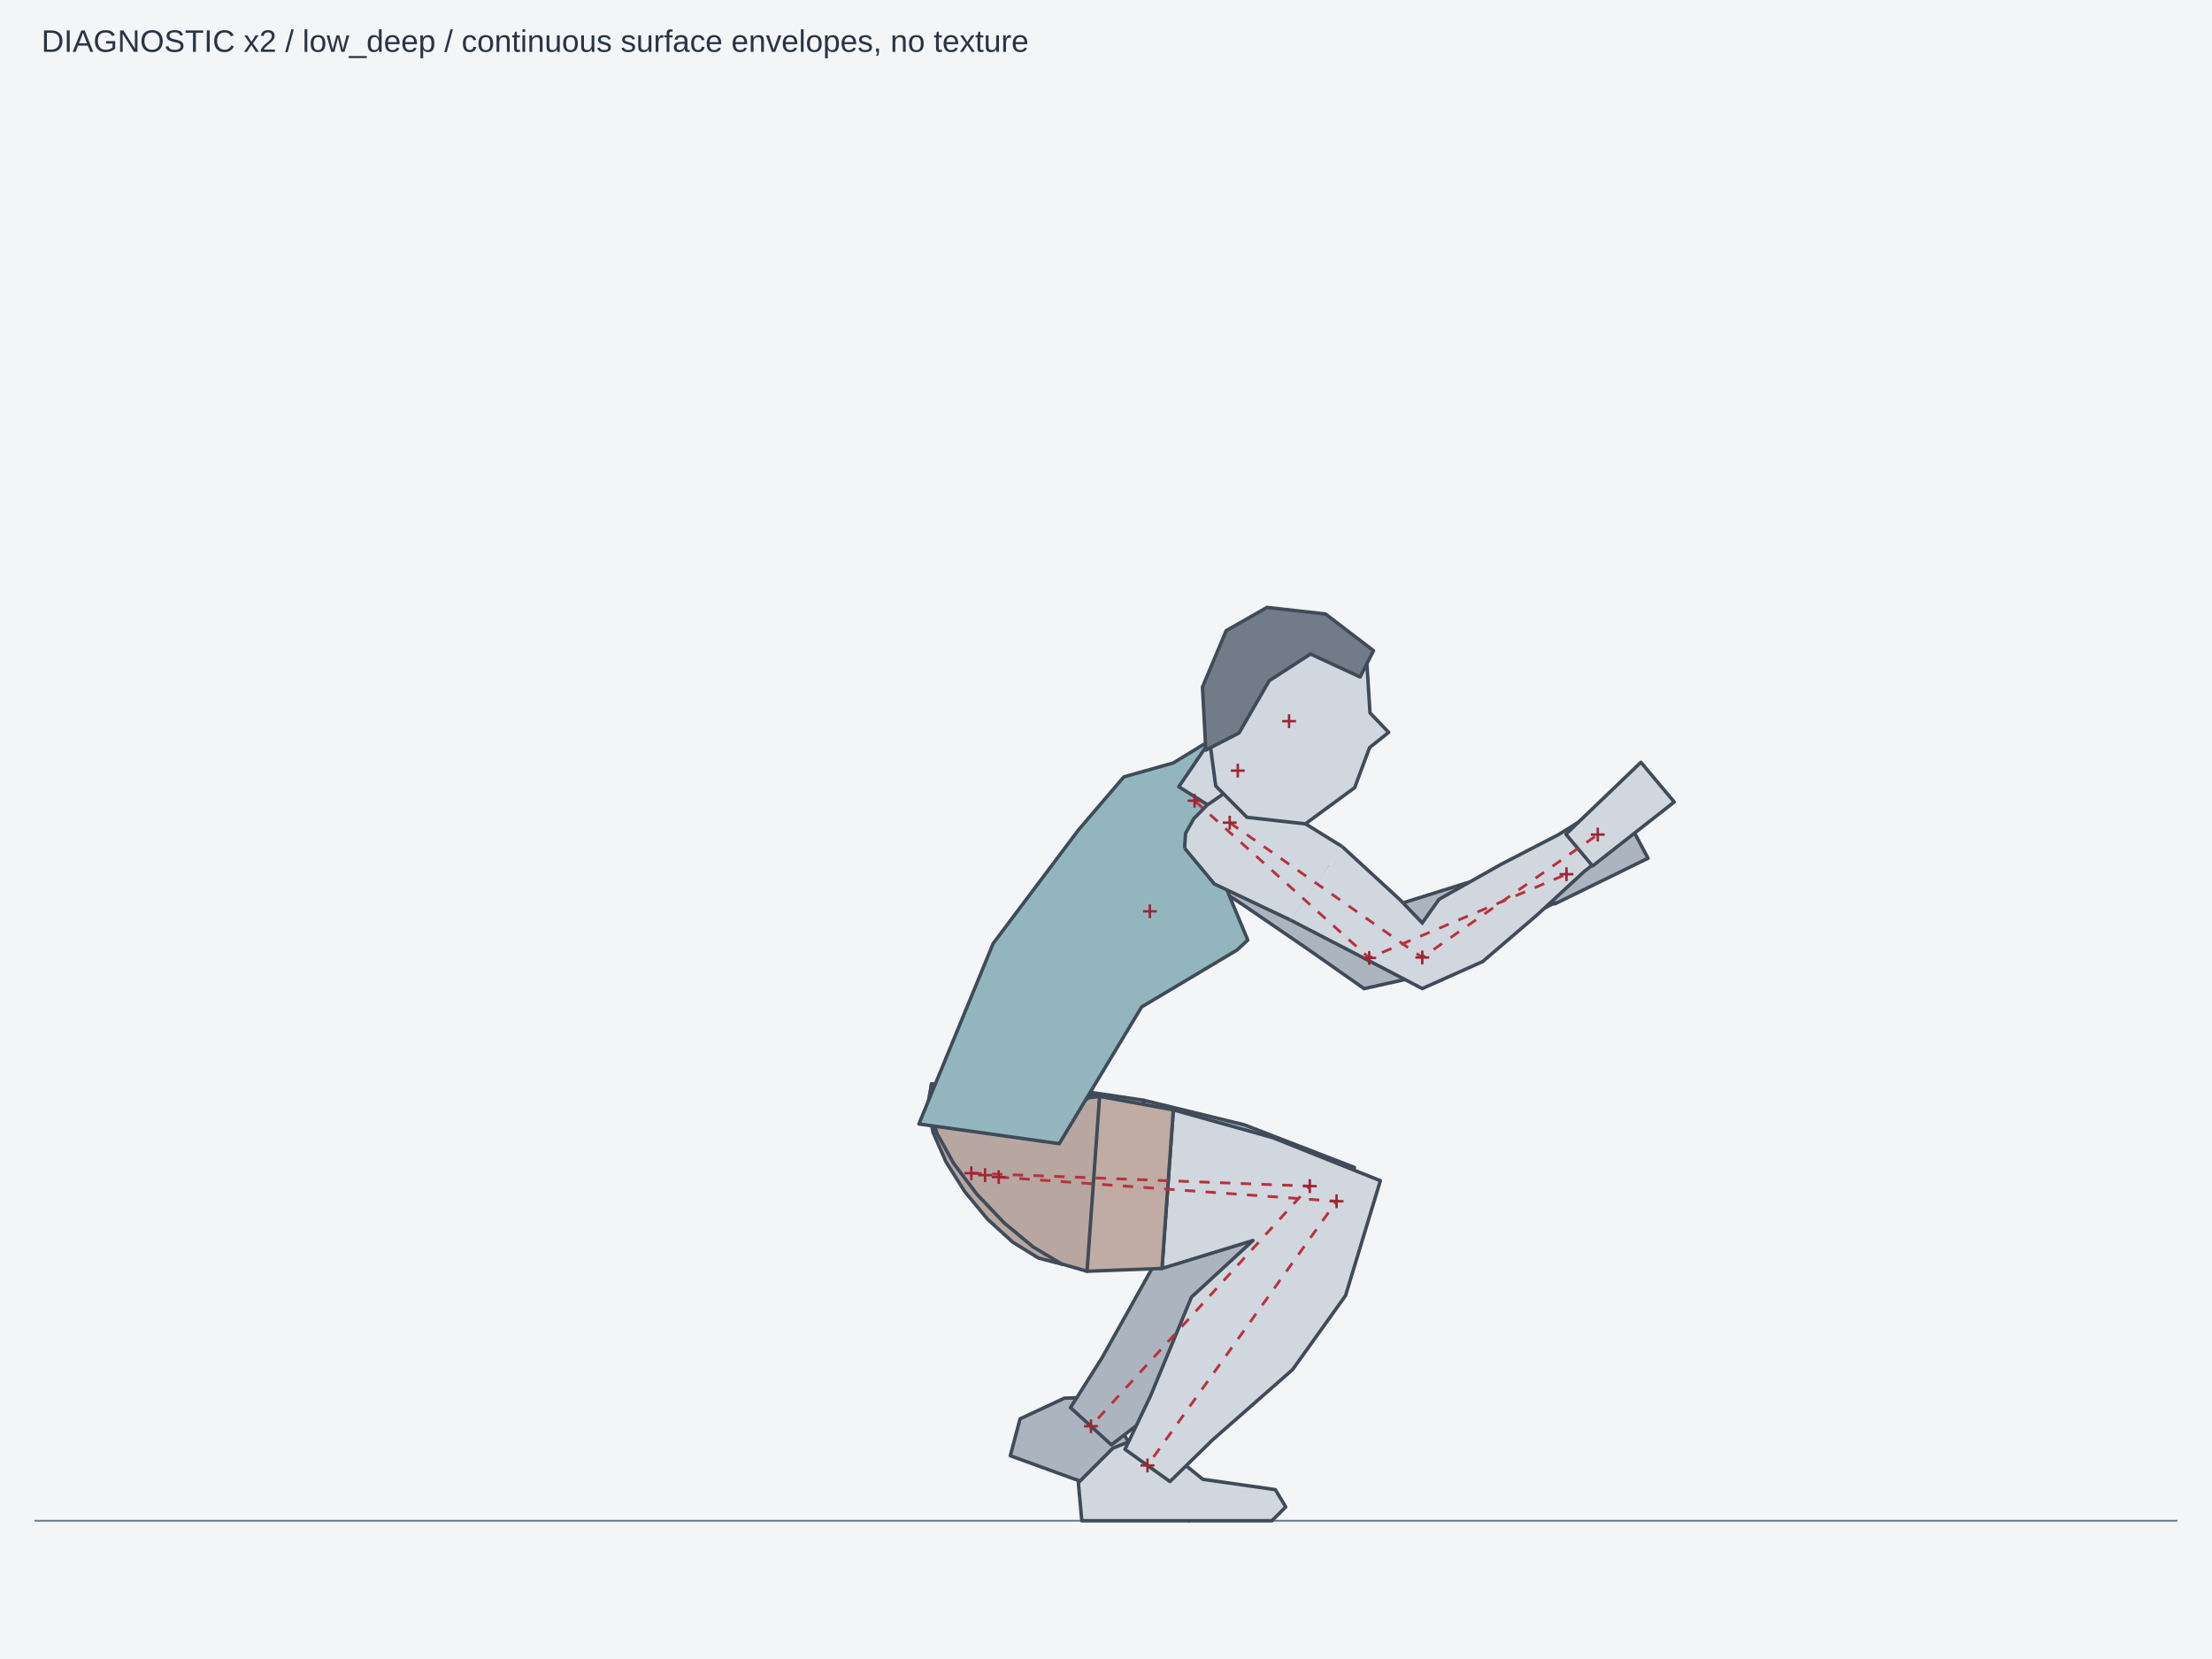
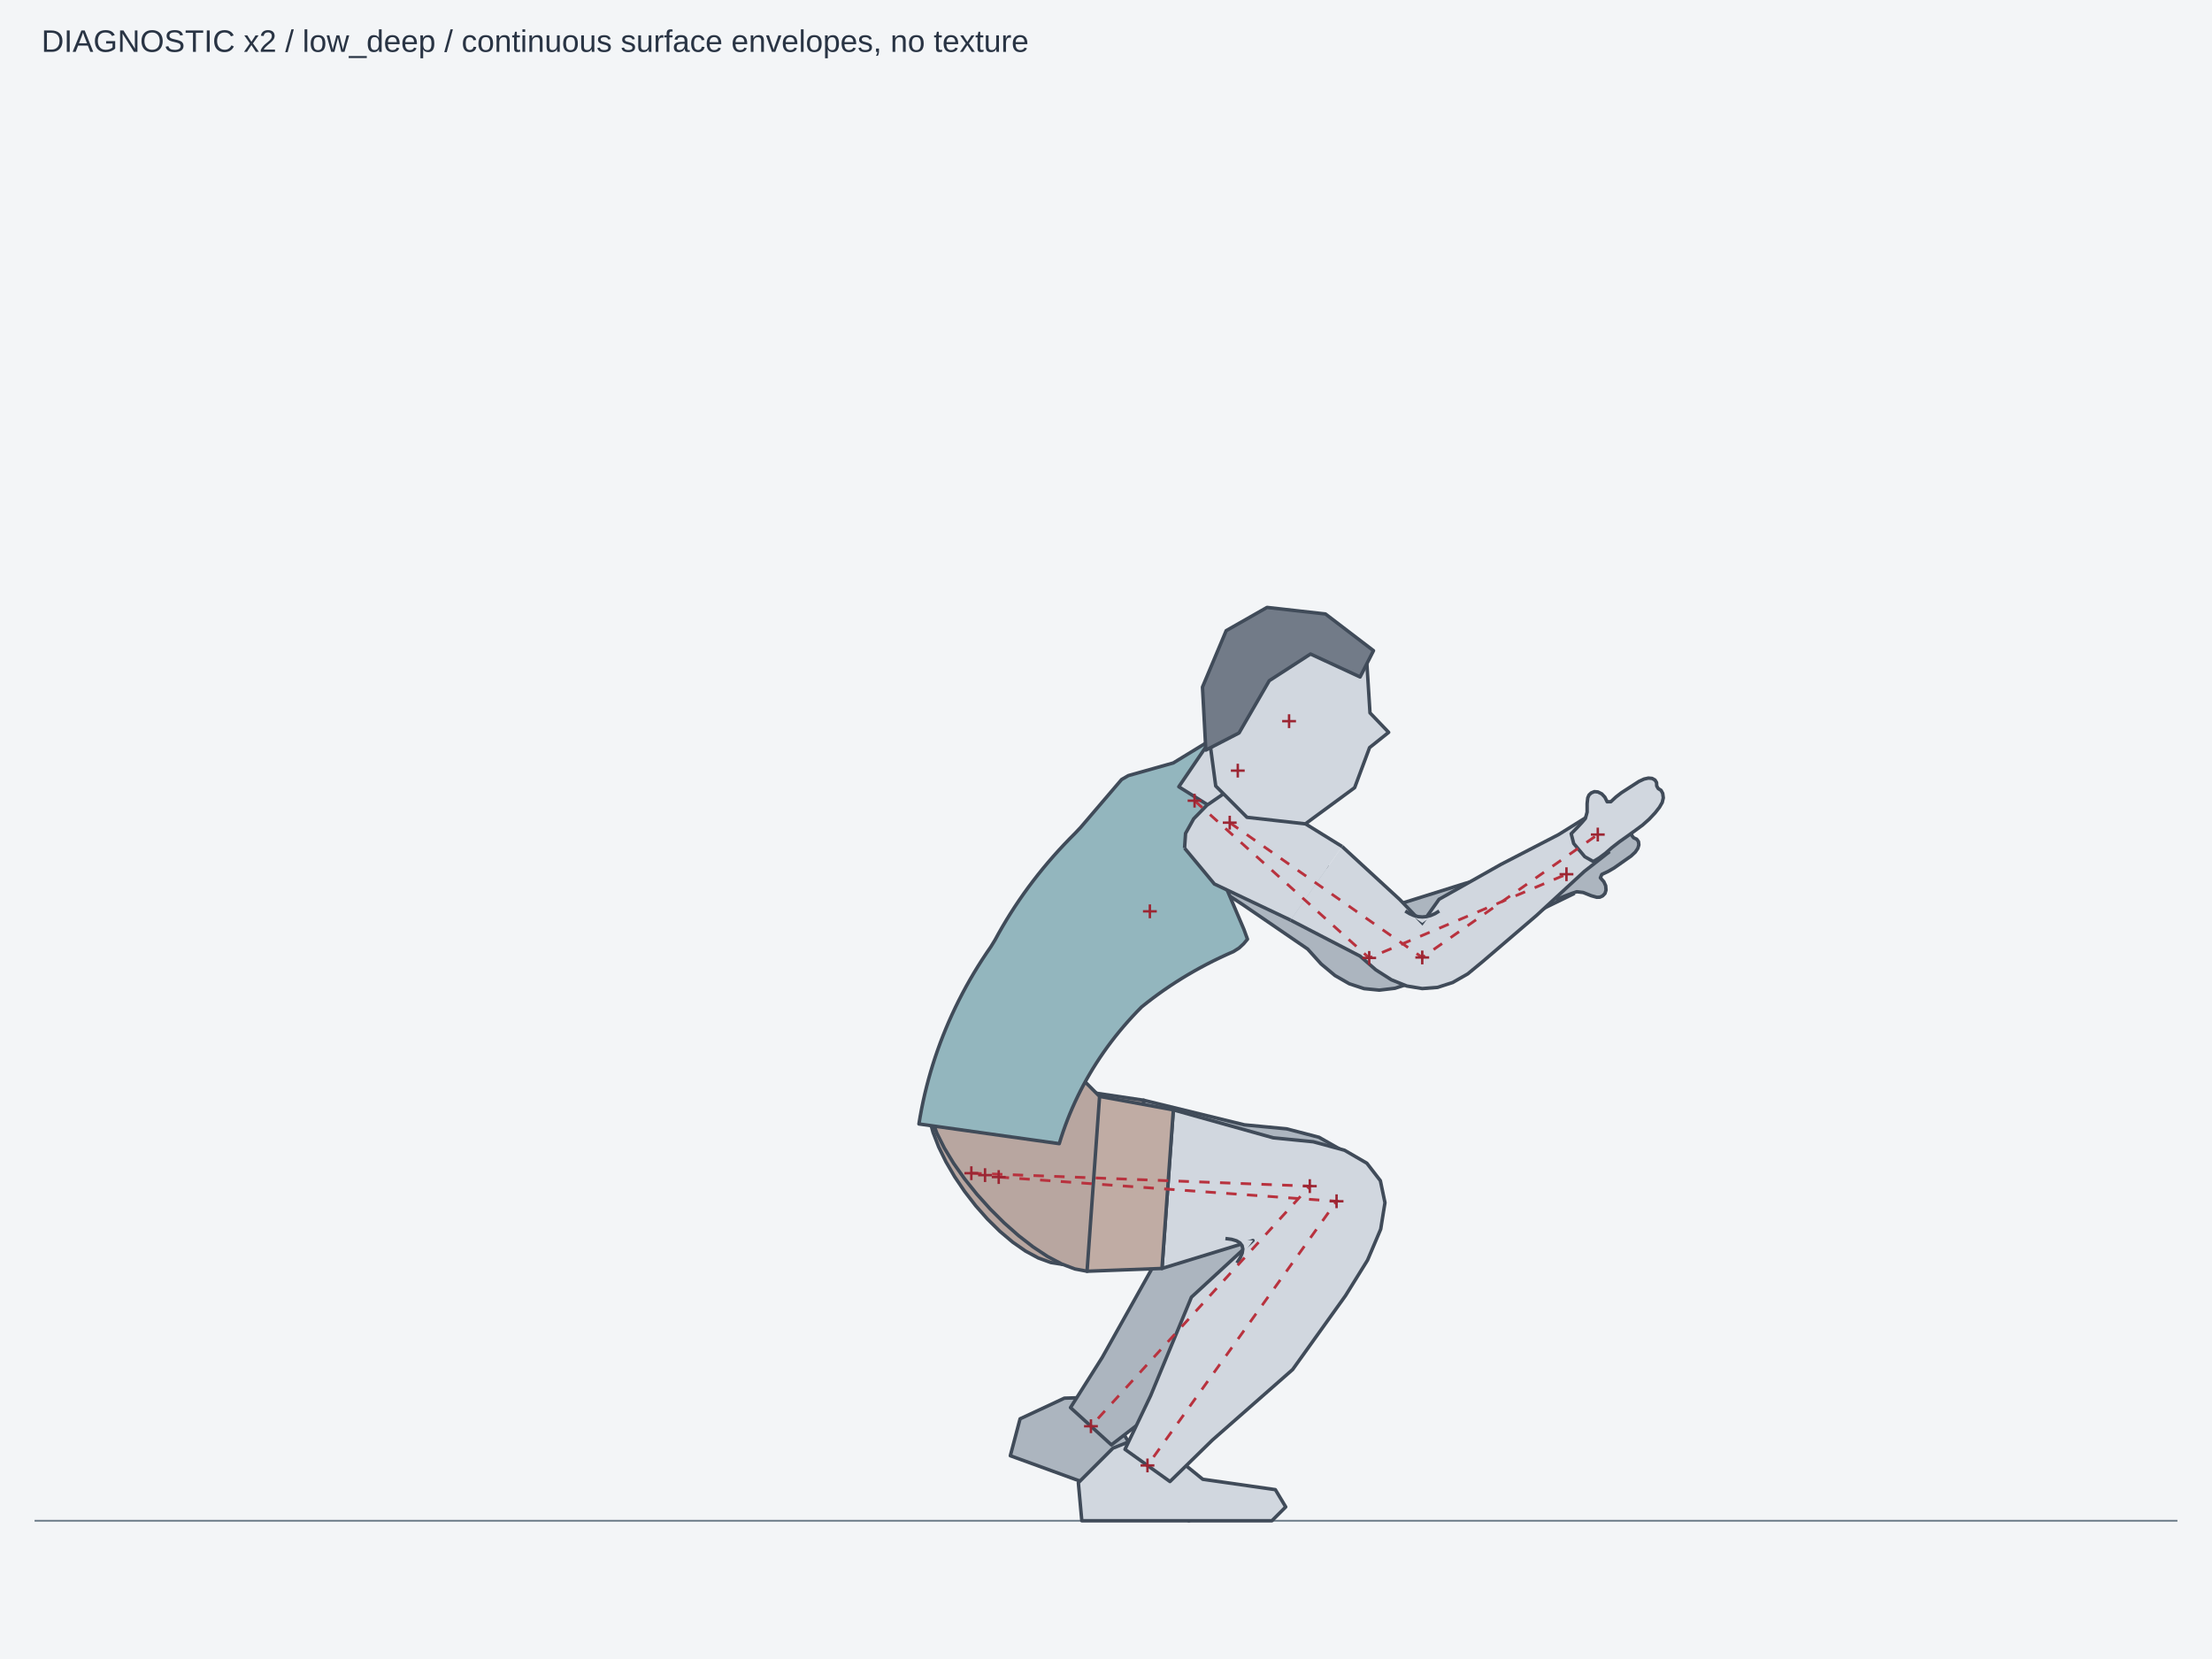
<svg xmlns="http://www.w3.org/2000/svg" width="1280" height="960" viewBox="0 0 1280 960">
  <rect width="100%" height="100%" fill="#f3f5f7" />
  <g font-family="Arial, sans-serif" fill="#293444">
    <text x="24" y="30" font-size="18">DIAGNOSTIC x2 / low_deep / continuous surface envelopes, no texture</text>
    <path d="M20 880H1260" stroke="#687885" />
    <g transform="translate(640 880) scale(2 -2)">
      <polygon points="-27.683,18.811 -24.861,29.490 -12.043,35.466 -1.278,35.805 9.310,18.117 28.018,8.115 29.127,2.391 24.000,0.000" fill="#acb5bf" stroke="#404b59" stroke-width="1" stroke-linejoin="round" />
-       <polygon points="10.881,121.670 40.030,114.553 71.880,102.227 58.339,69.408 40.608,49.957 15.171,32.442 1.556,21.959 -10.269,32.737 -1.088,47.263 14.003,74.209 29.566,84.500 29.566,84.500 29.566,84.500 9.126,75.704" fill="#acb5bf" stroke="#404b59" stroke-width="1" stroke-linejoin="round" />
+       <polygon points="10.881,121.670 40.030,114.553 52.248,113.393 61.629,110.952 68.173,107.230 71.880,102.227 72.750,95.944 70.783,88.380 65.980,79.534 58.339,69.408 40.608,49.957 15.171,32.442 1.556,21.959 -10.269,32.737 -1.088,47.263 14.003,74.209 29.566,84.500 29.566,84.500 29.566,84.500 9.126,75.704" fill="#acb5bf" stroke="#404b59" stroke-width="1" stroke-linejoin="round" />
+       <polygon points="29.566,84.500 21.572,84.805 23.361,84.641 24.732,84.302 25.685,83.787 26.220,83.098 26.337,82.233 26.035,81.193 25.315,79.978 24.177,78.587" fill="#acb5bf" stroke="none" stroke-width="1" stroke-linejoin="round" />
+       <polyline points="21.572,84.805 23.361,84.641 24.732,84.302 25.685,83.787 26.220,83.098 26.337,82.233 26.035,81.193 25.315,79.978 24.177,78.587" fill="none" stroke="#404b59" stroke-width="1" />
      <polygon points="-38.007,125.538 -16.425,125.715 -10.574,124.848 10.881,121.670 9.126,75.704 -12.509,74.171" fill="#a39795" stroke="#404b59" stroke-width="1" stroke-linejoin="round" />
      <polygon points="-7.000,0.000 -8.000,11.000 2.000,21.000 12.000,25.000 28.000,12.000 49.000,9.000 52.000,4.000 48.000,0.000" fill="#d1d7df" stroke="#404b59" stroke-width="1" stroke-linejoin="round" />
-       <polygon points="19.480,118.882 48.376,110.796 79.383,98.389 69.311,65.145 53.992,43.743 30.793,23.357 18.505,11.344 5.495,20.656 12.903,36.161 24.718,64.695 42.531,81.084 42.531,81.084 42.531,81.084 16.192,73.000" fill="#d1d7df" stroke="#404b59" stroke-width="1" stroke-linejoin="round" />
+       <polygon points="19.480,118.882 48.376,110.796 59.979,109.647 69.014,107.197 75.482,103.444 79.383,98.389 80.716,92.031 79.482,84.372 75.680,75.410 69.311,65.145 53.992,43.743 30.793,23.357 18.505,11.344 5.495,20.656 12.903,36.161 24.718,64.695 42.531,81.084 42.531,81.084 42.531,81.084 16.192,73.000" fill="#d1d7df" stroke="#404b59" stroke-width="1" stroke-linejoin="round" />
+       <polygon points="42.531,81.084 34.551,81.656 36.349,81.420 37.751,80.999 38.759,80.392 39.372,79.600 39.590,78.623 39.413,77.460 38.841,76.112 37.874,74.578" fill="#d1d7df" stroke="none" stroke-width="1" stroke-linejoin="round" />
+       <polyline points="34.551,81.656 36.349,81.420 37.751,80.999 38.759,80.392 39.372,79.600 39.590,78.623 39.413,77.460 38.841,76.112 37.874,74.578" fill="none" stroke="#404b59" stroke-width="1" />
      <polygon points="-29.252,124.379 -7.676,123.836 -1.857,122.774 19.480,118.882 16.192,73.000 -5.482,72.190" fill="#c0aca4" stroke="#404b59" stroke-width="1" stroke-linejoin="round" />
-       <polygon points="-50.475,126.411 -13.835,121.261 -12.310,117.700 -12.093,116.393 -12.690,116.786 -13.607,118.324 -14.348,120.454 -14.420,122.621 -13.326,124.271 -10.574,124.848 -12.509,74.171 -19.593,76.032 -27.019,80.632 -34.282,87.269 -40.876,95.239 -46.298,103.841 -50.042,112.372 -51.602,120.129 -50.475,126.411" fill="#b8a6a0" stroke="#404b59" stroke-width="1" stroke-linejoin="round" />
-       <polygon points="-50.475,126.411 -13.835,121.261 -11.934,117.624 -10.728,116.115 -9.927,116.217 -9.242,117.412 -8.381,119.183 -7.057,121.012 -4.979,122.381 -1.857,122.774 -5.482,72.190 -12.858,74.308 -21.076,79.213 -29.464,86.178 -37.351,94.473 -44.066,103.372 -48.939,112.147 -51.299,120.069 -50.475,126.411" fill="#b8a6a0" stroke="#404b59" stroke-width="1" stroke-linejoin="round" />
-       <polygon points="39.966,212.725 43.315,208.509 57.061,197.523 71.729,180.278 77.769,172.478 84.413,178.292 104.028,184.445 122.126,189.411 130.882,192.585 135.571,181.539 127.206,177.445 111.061,167.876 93.009,158.041 74.670,153.960 58.347,165.415 39.663,178.201 18.038,192.351 11.278,203.950 11.675,207.945 14.329,211.522 18.565,214.478 23.713,216.605 29.099,217.699 34.052,217.554 37.898,215.965" fill="#acb5bf" stroke="none" stroke-width="1" stroke-linejoin="round" />
+       <polygon points="-50.475,126.411 -51.406,123.498 -51.602,120.129 -51.126,116.391 -50.042,112.372 -48.411,108.159 -46.298,103.841 -43.765,99.505 -40.876,95.239 -37.694,91.131 -34.282,87.269 -30.702,83.740 -27.019,80.632 -23.295,78.034 -19.593,76.032 -15.976,74.715 -12.509,74.171 -10.574,124.848 -10.673,125.367 -10.772,125.885 -10.872,126.404 -10.971,126.922 -11.071,127.441 -11.170,127.959 -11.270,128.478 -11.369,128.996 -11.469,129.515 -11.568,130.033 -11.668,130.552 -11.767,131.071 -11.867,131.589 -11.966,132.108 -12.065,132.626 -12.165,133.145" fill="#b8a6a0" stroke="#404b59" stroke-width="1" stroke-linejoin="round" />
+       <polygon points="-50.475,126.411 -51.327,123.483 -51.299,120.069 -50.475,116.260 -48.939,112.147 -46.775,107.820 -44.066,103.372 -40.897,98.893 -37.351,94.473 -33.512,90.205 -29.464,86.178 -25.291,82.484 -21.076,79.213 -16.904,76.458 -12.858,74.308 -9.023,72.855 -5.482,72.190 -1.857,122.774 -2.501,123.422 -3.145,124.070 -3.789,124.719 -4.434,125.367 -5.078,126.015 -5.722,126.663 -6.366,127.311 -7.011,127.959 -7.655,128.607 -8.299,129.256 -8.944,129.904 -9.588,130.552 -10.232,131.200 -10.876,131.848 -11.521,132.496 -12.165,133.145" fill="#b8a6a0" stroke="#404b59" stroke-width="1" stroke-linejoin="round" />
+       <polygon points="39.966,212.725 43.315,208.509 57.061,197.523 71.729,180.278 77.769,172.478 84.413,178.292 104.028,184.445 122.126,189.411 130.882,192.585 135.571,181.539 127.206,177.445 111.061,167.876 93.009,158.041 88.236,155.564 83.588,154.058 79.066,153.524 74.670,153.960 70.400,155.367 66.256,157.746 62.239,161.095 58.347,165.415 39.663,178.201 18.038,192.351 11.278,203.950 11.675,207.945 14.329,211.522 18.565,214.478 23.713,216.605 29.099,217.699 34.052,217.554 37.898,215.965" fill="#acb5bf" stroke="none" stroke-width="1" stroke-linejoin="round" />
      <polyline points="39.966,212.725 43.315,208.509 57.061,197.523 71.729,180.278 77.769,172.478 84.413,178.292 104.028,184.445 122.126,189.411 130.882,192.585" fill="none" stroke="#404b59" stroke-width="1" />
-       <polyline points="11.278,203.950 18.038,192.351 39.663,178.201 58.347,165.415 74.670,153.960 93.009,158.041 111.061,167.876 127.206,177.445 135.571,181.539" fill="none" stroke="#404b59" stroke-width="1" />
+       <polyline points="11.278,203.950 18.038,192.351 39.663,178.201 58.347,165.415 62.239,161.095 66.256,157.746 70.400,155.367 74.670,153.960 79.066,153.524 83.588,154.058 88.236,155.564 93.009,158.041 111.061,167.876 127.206,177.445 135.571,181.539" fill="none" stroke="#404b59" stroke-width="1" />
      <polyline points="11.278,203.950 11.675,207.945 14.329,211.522 18.565,214.478 23.713,216.605 29.099,217.699 34.052,217.554 37.898,215.965 39.966,212.725" fill="none" stroke="#404b59" stroke-width="1" />
-       <polygon points="124.229,189.073 149.779,204.923 156.821,191.679 129.863,178.478" fill="#acb5bf" stroke="#404b59" stroke-width="1" stroke-linejoin="round" />
-       <polygon points="-54.126,114.806 -32.644,167.026 -7.979,199.854 5.163,215.226 19.473,219.255 29.012,225.086 46.821,213.957 48.730,205.690 35.541,199.275 32.809,187.759 41.016,168.005 37.874,165.103 10.303,148.659 -13.525,109.100" fill="#93b6be" stroke="#404b59" stroke-width="1" stroke-linejoin="round" />
+       <polygon points="77.769,172.478 73.310,176.493 74.442,175.589 75.606,174.883 76.804,174.376 78.035,174.068 79.299,173.959 80.597,174.048 81.928,174.336 83.292,174.823" fill="#acb5bf" stroke="none" stroke-width="1" stroke-linejoin="round" />
+       <polyline points="73.310,176.493 74.442,175.589 75.606,174.883 76.804,174.376 78.035,174.068 79.299,173.959 80.597,174.048 81.928,174.336 83.292,174.823" fill="none" stroke="#404b59" stroke-width="1" />
+       <polygon points="125.511,188.792 127.136,189.996 129.064,191.163 131.295,192.292 133.676,193.672 136.208,195.301 138.542,196.768 140.679,198.075 142.922,199.182 145.270,200.091 147.235,200.655 148.818,200.873 150.176,200.661 151.311,200.018 151.957,199.229 152.115,198.294 152.646,197.614 153.551,197.189 154.061,196.497 154.174,195.538 153.864,194.524 153.131,193.454 151.939,192.340 150.291,191.180 148.642,190.020 146.994,188.861 145.263,187.856 143.450,187.005 143.039,186.022 144.029,184.906 144.573,183.723 144.671,182.472 144.371,181.492 143.673,180.781 142.877,180.414 141.983,180.392 140.384,180.844 138.079,181.770 136.206,181.992 134.764,181.509 132.881,180.790 130.556,179.837 128.220,181.568 125.873,185.983" fill="#acb5bf" stroke="#404b59" stroke-width="1" stroke-linejoin="round" />
+       <polygon points="-54.126,114.806 -53.762,116.979 -53.359,119.146 -52.916,121.307 -52.432,123.460 -51.909,125.607 -51.347,127.745 -50.744,129.874 -50.103,131.995 -49.422,134.105 -48.701,136.205 -47.942,138.295 -47.144,140.373 -46.307,142.438 -45.431,144.492 -44.517,146.532 -43.564,148.559 -42.574,150.571 -41.545,152.568 -40.479,154.551 -39.375,156.517 -38.235,158.467 -37.056,160.400 -35.842,162.316 -34.590,164.214 -33.302,166.093 -32.121,168.012 -31.047,169.975 -29.934,171.924 -28.783,173.857 -27.595,175.774 -26.370,177.675 -25.107,179.560 -23.807,181.427 -22.470,183.277 -21.097,185.107 -19.687,186.920 -18.241,188.712 -16.759,190.485 -15.242,192.237 -13.689,193.968 -12.101,195.678 -10.478,197.365 -8.821,199.030 -7.322,200.623 -6.008,202.160 -4.694,203.697 -3.380,205.234 -2.065,206.771 -0.751,208.309 0.563,209.846 1.877,211.383 3.192,212.920 4.506,214.457 6.464,215.592 9.066,216.324 11.667,217.057 14.269,217.790 16.871,218.522 19.473,219.255 21.381,220.421 23.288,221.587 25.196,222.753 27.104,223.920 29.012,225.086 46.821,213.957 47.457,211.202 48.094,208.446 48.730,205.690 46.608,204.657 44.485,203.625 42.363,202.593 40.241,201.561 38.118,200.529 35.996,199.497 35.158,197.662 34.671,195.608 34.184,193.554 33.696,191.500 33.209,189.446 33.053,187.185 34.422,183.972 35.791,180.758 37.159,177.544 38.528,174.331 39.897,171.117 40.937,168.270 39.823,166.935 38.516,165.718 36.891,164.685 34.943,163.824 33.018,162.932 31.116,162.010 29.239,161.056 27.387,160.072 25.559,159.059 23.757,158.016 21.981,156.944 20.231,155.843 18.508,154.714 16.811,153.557 15.142,152.372 13.501,151.161 11.887,149.923 10.303,148.659 8.958,147.287 7.645,145.893 6.362,144.479 5.110,143.045 3.891,141.590 2.703,140.117 1.547,138.624 0.423,137.114 -0.668,135.585 -1.727,134.039 -2.752,132.476 -3.744,130.897 -4.703,129.301 -5.628,127.690 -6.519,126.065 -7.376,124.425 -8.198,122.771 -8.987,121.103 -9.740,119.423 -10.459,117.731 -11.143,116.026 -11.791,114.310 -12.404,112.583 -12.982,110.847 -13.525,109.100" fill="#93b6be" stroke="#404b59" stroke-width="1" stroke-linejoin="round" />
      <polygon points="21.063,212.365 35.689,233.884 53.498,222.756 41.416,199.647" fill="#d1d7df" stroke="#404b59" stroke-width="1" stroke-linejoin="round" />
      <polygon points="48.868,209.340 53.985,203.935 68.321,195.076 53.408,173.778 31.362,184.233 22.729,194.617 23.017,198.867 25.381,203.118 29.210,207.026 33.890,210.246 38.808,212.433 43.352,213.240 46.909,212.324" fill="#d1d7df" stroke="none" stroke-width="1" stroke-linejoin="round" />
      <polyline points="48.868,209.340 53.985,203.935 68.321,195.076" fill="none" stroke="#404b59" stroke-width="1" />
      <polyline points="22.729,194.617 31.362,184.233 53.408,173.778" fill="none" stroke="#404b59" stroke-width="1" />
      <polyline points="22.729,194.617 23.017,198.867 25.381,203.118 29.210,207.026 33.890,210.246 38.808,212.433 43.352,213.240 46.909,212.324 48.868,209.340" fill="none" stroke="#404b59" stroke-width="1" />
      <polygon points="31.745,212.591 29.553,228.937 32.888,249.695 44.275,261.499 61.280,260.598 75.295,250.976 76.381,233.747 81.787,228.109 76.261,223.698 71.942,212.107 57.685,201.631 40.791,203.526" fill="#d1d7df" stroke="#404b59" stroke-width="1" stroke-linejoin="round" />
-       <polygon points="68.321,195.076 84.982,179.747 91.501,172.969 96.365,179.810 114.272,189.907 130.942,198.527 138.847,203.452 145.730,193.622 138.398,187.878 124.596,175.162 108.983,161.788 91.501,153.975 73.510,163.364 53.408,173.778" fill="#d1d7df" stroke="none" stroke-width="1" stroke-linejoin="round" />
+       <polygon points="68.321,195.076 84.982,179.747 91.501,172.969 96.365,179.810 114.272,189.907 130.942,198.527 138.847,203.452 145.730,193.622 138.398,187.878 124.596,175.162 108.983,161.788 104.660,158.222 100.305,155.731 95.919,154.316 91.501,153.975 87.051,154.710 82.569,156.520 78.056,159.404 73.510,163.364 53.408,173.778" fill="#d1d7df" stroke="none" stroke-width="1" stroke-linejoin="round" />
      <polyline points="68.321,195.076 84.982,179.747 91.501,172.969 96.365,179.810 114.272,189.907 130.942,198.527 138.847,203.452" fill="none" stroke="#404b59" stroke-width="1" />
-       <polyline points="53.408,173.778 73.510,163.364 91.501,153.975 108.983,161.788 124.596,175.162 138.398,187.878 145.730,193.622" fill="none" stroke="#404b59" stroke-width="1" />
-       <polygon points="133.069,198.634 154.765,219.449 164.407,207.959 140.782,189.441" fill="#d1d7df" stroke="#404b59" stroke-width="1" stroke-linejoin="round" />
+       <polyline points="53.408,173.778 73.510,163.364 78.056,159.404 82.569,156.520 87.051,154.710 91.501,153.975 95.919,154.316 100.305,155.731 104.660,158.222 108.983,161.788 124.596,175.162 138.398,187.878 145.730,193.622" fill="none" stroke="#404b59" stroke-width="1" />
+       <polygon points="91.501,172.969 86.586,176.410 87.814,175.657 89.043,175.120 90.272,174.797 91.501,174.689 92.729,174.797 93.958,175.120 95.187,175.657 96.416,176.410" fill="#d1d7df" stroke="none" stroke-width="1" stroke-linejoin="round" />
+       <polyline points="86.586,176.410 87.814,175.657 89.043,175.120 90.272,174.797 91.501,174.689 92.729,174.797 93.958,175.120 95.187,175.657 96.416,176.410" fill="none" stroke="#404b59" stroke-width="1" />
+       <polygon points="141.002,190.735 142.727,191.791 144.531,193.141 146.414,194.787 148.585,196.478 151.044,198.215 153.279,199.829 155.290,201.321 157.157,202.986 158.880,204.822 160.138,206.433 160.934,207.819 161.246,209.158 161.076,210.451 160.586,211.345 159.778,211.842 159.346,212.589 159.292,213.588 158.841,214.319 157.994,214.784 156.938,214.876 155.671,214.597 154.191,213.910 152.499,212.816 150.806,211.722 149.113,210.628 147.533,209.400 146.065,208.037 144.999,208.024 144.335,209.360 143.442,210.308 142.320,210.867 141.298,210.956 140.378,210.576 139.740,209.975 139.384,209.154 139.204,207.502 139.200,205.018 138.703,203.198 137.715,202.043 136.343,200.565 134.589,198.767 135.319,195.953 138.533,192.122" fill="#d1d7df" stroke="#404b59" stroke-width="1" stroke-linejoin="round" />
      <polygon points="28.885,222.974 27.910,241.197 34.774,257.533 46.597,264.257 63.491,262.362 77.394,251.746 73.521,244.131 59.172,250.771 47.237,243.054 38.497,227.934" fill="#727b88" stroke="#404b59" stroke-width="1" stroke-linejoin="round" />
      <polyline points="-38.961,100.557 58.968,96.818 -4.357,27.348" fill="none" stroke="#b8323e" stroke-width=".8" stroke-dasharray="3 3" />
      <polyline points="25.622,208.337 76.156,162.837 133.227,187.062" fill="none" stroke="#b8323e" stroke-width=".8" stroke-dasharray="3 3" />
      <polyline points="-31.039,99.443 66.710,92.438 12.000,16.000" fill="none" stroke="#b8323e" stroke-width=".8" stroke-dasharray="3 3" />
      <polyline points="35.798,201.978 91.501,162.975 142.288,198.537" fill="none" stroke="#b8323e" stroke-width=".8" stroke-dasharray="3 3" />
      <path d="M-37,100h4 M-35,98v4" stroke="#9c2633" stroke-width=".7" />
      <path d="M10.693,176.324h4 M12.693,174.324v4" stroke="#9c2633" stroke-width=".7" />
      <path d="M36.129,217.031h4 M38.129,215.031v4" stroke="#9c2633" stroke-width=".7" />
      <path d="M50.967,231.342h4 M52.967,229.342v4" stroke="#9c2633" stroke-width=".7" />
      <path d="M-40.961,100.557h4 M-38.961,98.557v4" stroke="#9c2633" stroke-width=".7" />
      <path d="M56.968,96.818h4 M58.968,94.818v4" stroke="#9c2633" stroke-width=".7" />
      <path d="M-6.357,27.348h4 M-4.357,25.348v4" stroke="#9c2633" stroke-width=".7" />
      <path d="M23.622,208.337h4 M25.622,206.337v4" stroke="#9c2633" stroke-width=".7" />
      <path d="M74.156,162.837h4 M76.156,160.837v4" stroke="#9c2633" stroke-width=".7" />
      <path d="M131.227,187.062h4 M133.227,185.062v4" stroke="#9c2633" stroke-width=".7" />
      <path d="M-33.039,99.443h4 M-31.039,97.443v4" stroke="#9c2633" stroke-width=".7" />
      <path d="M64.71,92.438h4 M66.71,90.438v4" stroke="#9c2633" stroke-width=".7" />
      <path d="M10.0,16.0h4 M12.0,14.0v4" stroke="#9c2633" stroke-width=".7" />
      <path d="M33.798,201.978h4 M35.798,199.978v4" stroke="#9c2633" stroke-width=".7" />
      <path d="M89.501,162.975h4 M91.501,160.975v4" stroke="#9c2633" stroke-width=".7" />
      <path d="M140.288,198.537h4 M142.288,196.537v4" stroke="#9c2633" stroke-width=".7" />
    </g>
  </g>
</svg>
